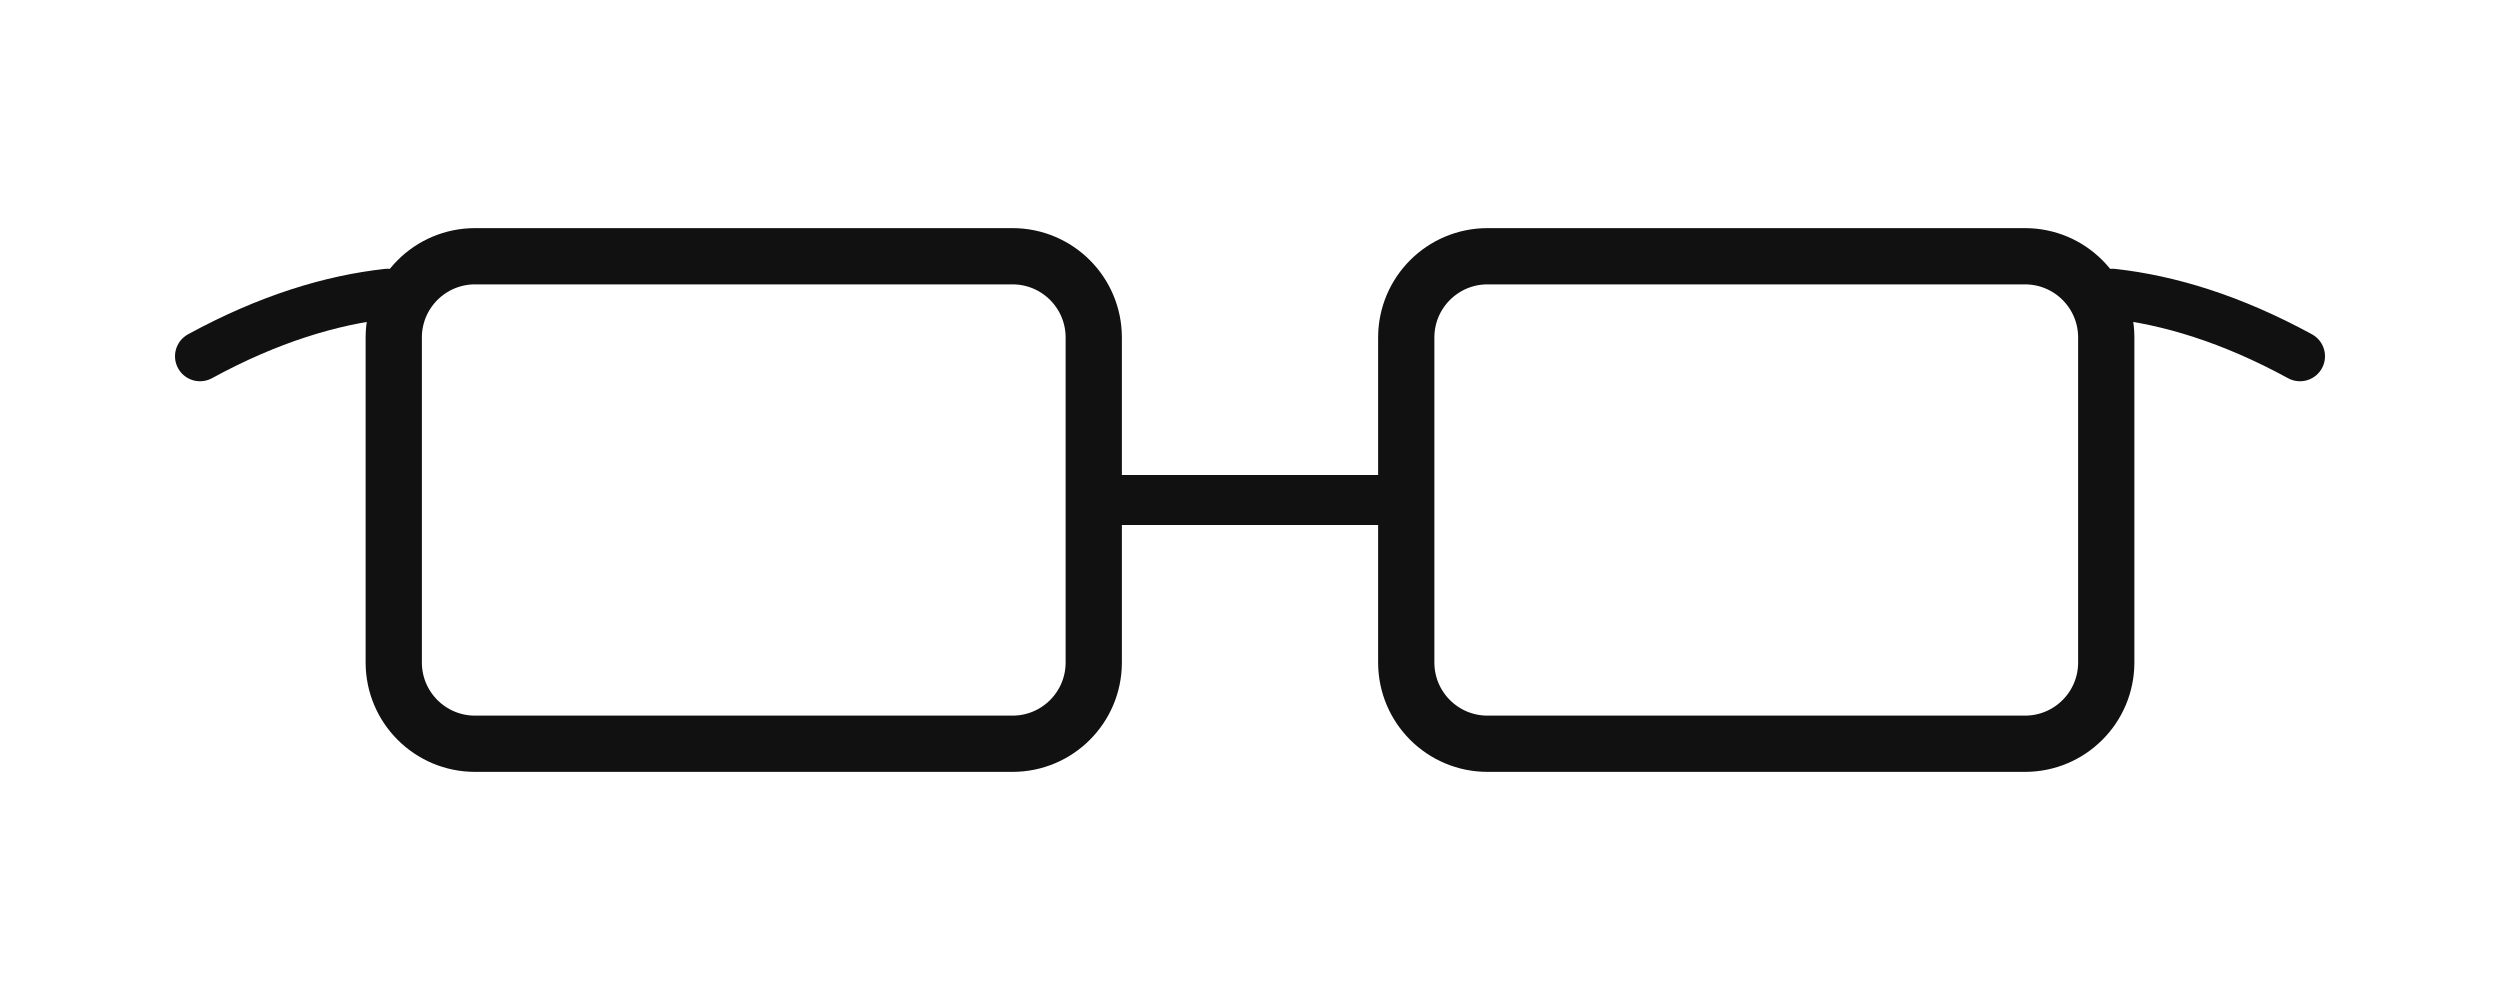
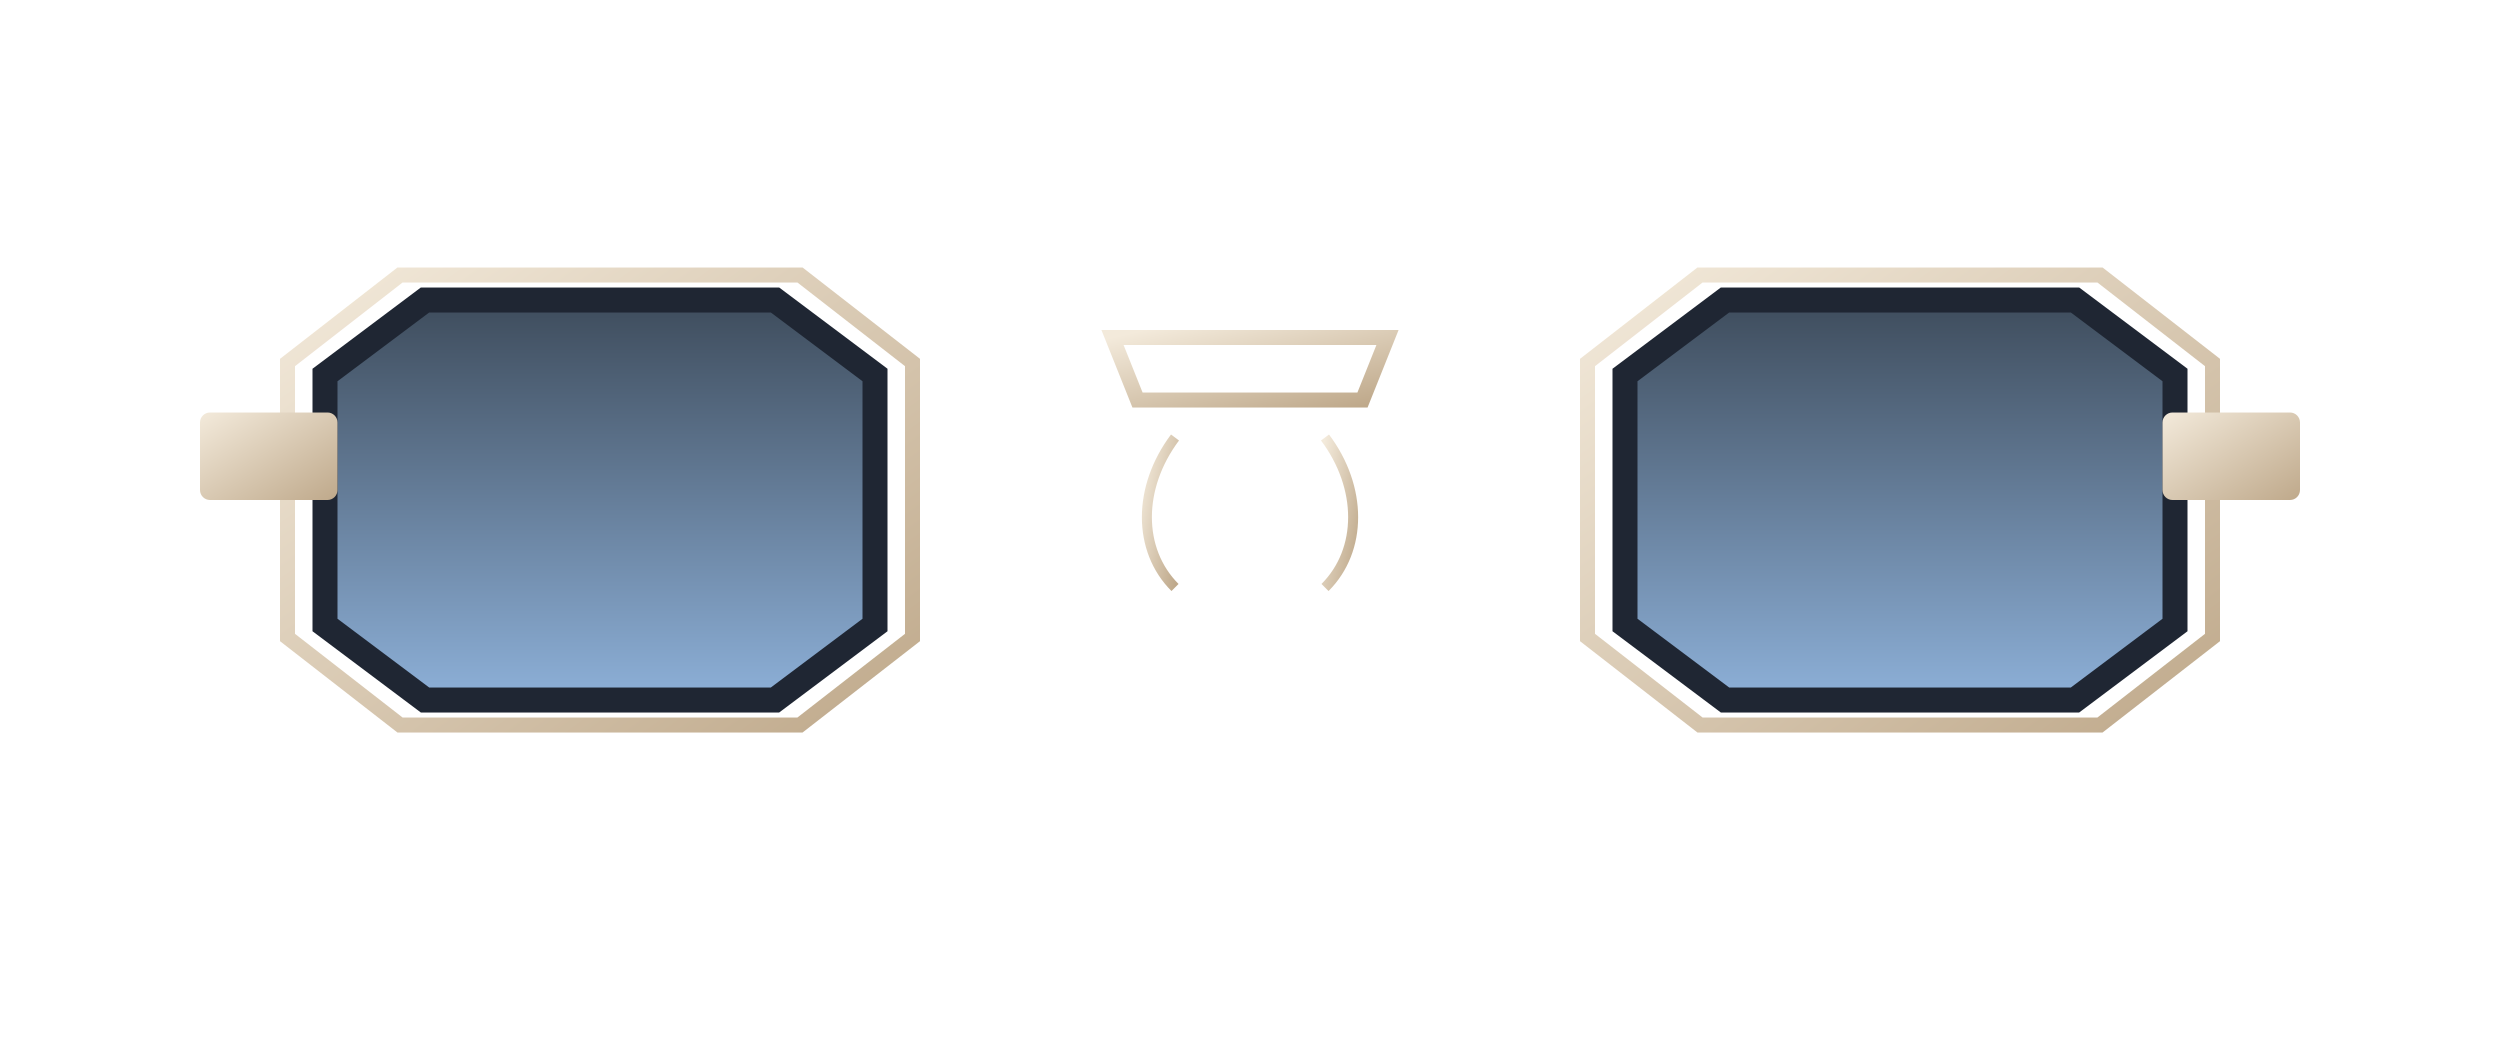
- <svg xmlns="http://www.w3.org/2000/svg" width="800" height="320" viewBox="0 0 800 320" fill="none">
-   <rect x="126" y="82" width="224" height="156" rx="26" stroke="#111111" stroke-width="18" />
-   <rect x="450" y="82" width="224" height="156" rx="26" stroke="#111111" stroke-width="18" />
-   <path d="M350 160H450" stroke="#111111" stroke-width="16" stroke-linecap="round" />
-   <path d="M64 114C86 102 106 96 124 94" stroke="#111111" stroke-width="16" stroke-linecap="round" />
-   <path d="M736 114C714 102 694 96 676 94" stroke="#111111" stroke-width="16" stroke-linecap="round" />
+ <svg xmlns="http://www.w3.org/2000/svg" viewBox="0 0 1000 420">
+   <defs>
+     <linearGradient id="lens" x1="0" y1="0" x2="0" y2="1">
+       <stop offset="0%" stop-color="#3e4c5c" />
+       <stop offset="100%" stop-color="#8db0d8" />
+     </linearGradient>
+     <linearGradient id="metal" x1="0" y1="0" x2="1" y2="1">
+       <stop offset="0%" stop-color="#f3eadb" />
+       <stop offset="100%" stop-color="#bfa98b" />
+     </linearGradient>
+   </defs>
+   <polygon points="170,120 310,120 350,150 350,250 310,280 170,280 130,250 130,150" fill="url(#lens)" stroke="#1f2633" stroke-width="10" />
+   <polygon points="690,120 830,120 870,150 870,250 830,280 690,280 650,250 650,150" fill="url(#lens)" stroke="#1f2633" stroke-width="10" />
+   <polygon points="160,110 320,110 365,145 365,255 320,290 160,290 115,255 115,145" fill="none" stroke="url(#metal)" stroke-width="6" />
+   <polygon points="680,110 840,110 885,145 885,255 840,290 680,290 635,255 635,145" fill="none" stroke="url(#metal)" stroke-width="6" />
+   <path d="M445 135 L555 135 L545 160 L455 160 Z" fill="none" stroke="url(#metal)" stroke-width="6" />
+   <path d="M470 175 C455 195,455 220,470 235" fill="none" stroke="url(#metal)" stroke-width="4" />
+   <path d="M530 175 C545 195,545 220,530 235" fill="none" stroke="url(#metal)" stroke-width="4" />
+   <rect x="80" y="165" width="55" height="35" rx="4" fill="url(#metal)" />
+   <rect x="865" y="165" width="55" height="35" rx="4" fill="url(#metal)" />
</svg>
